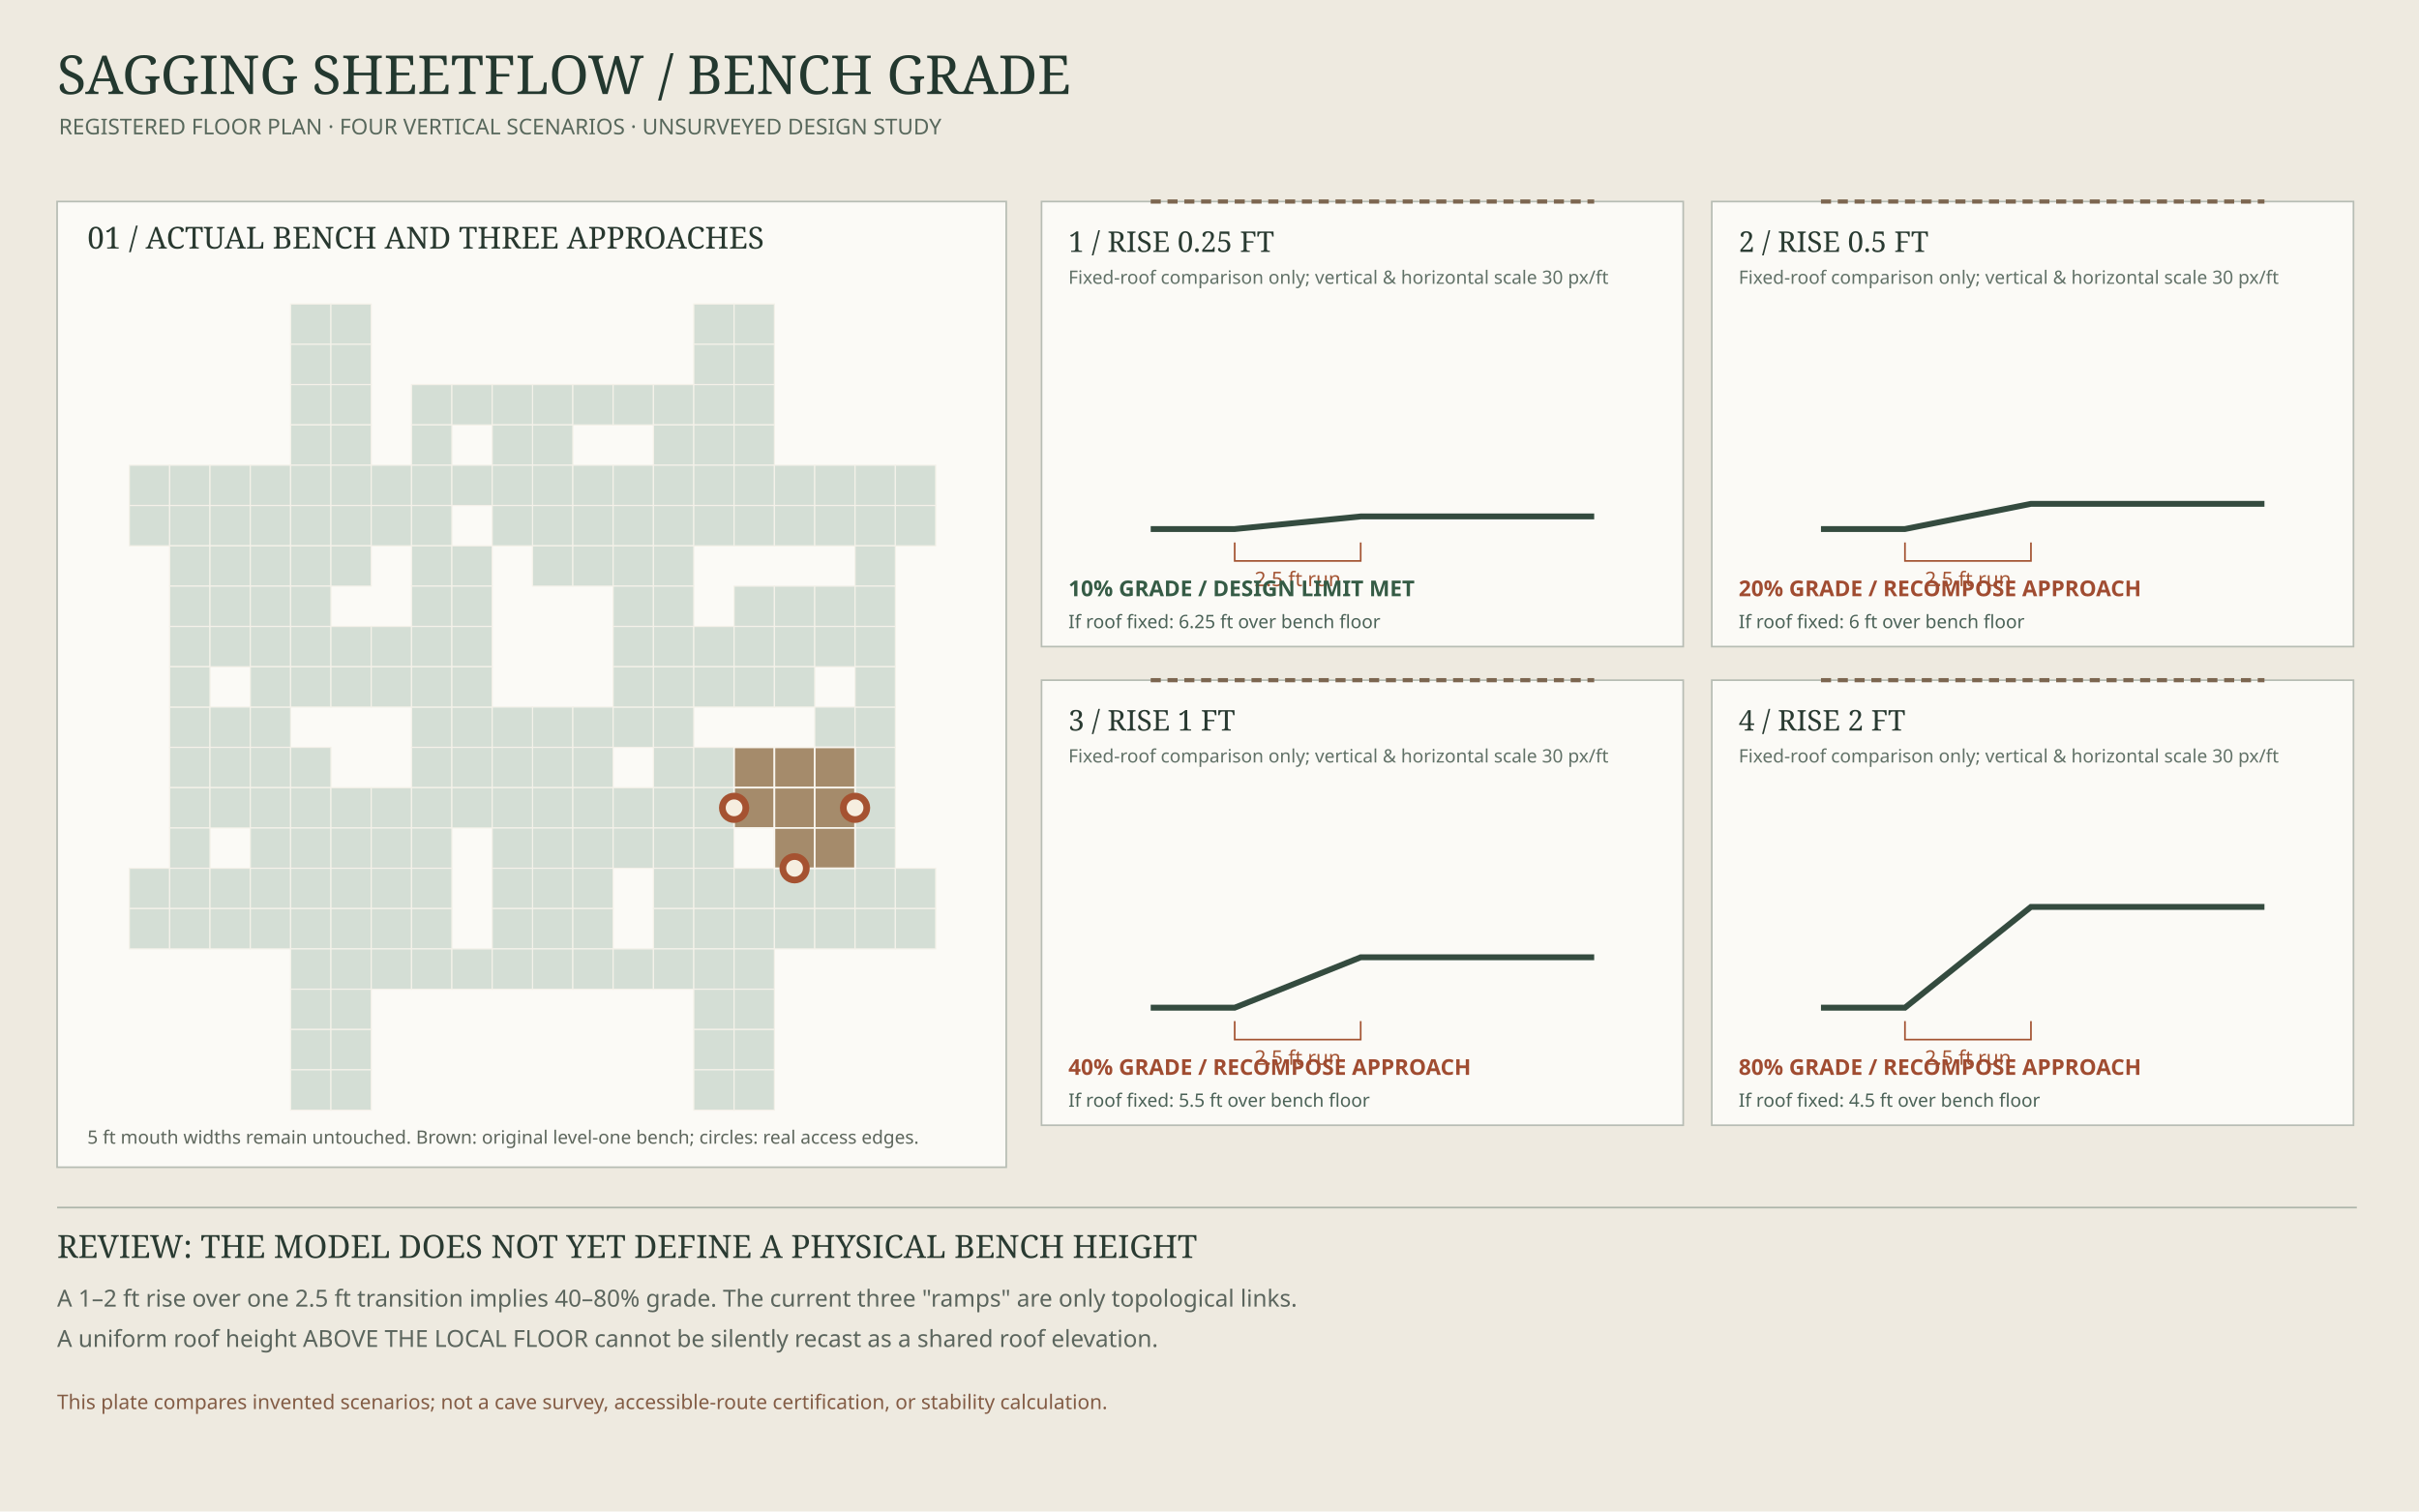
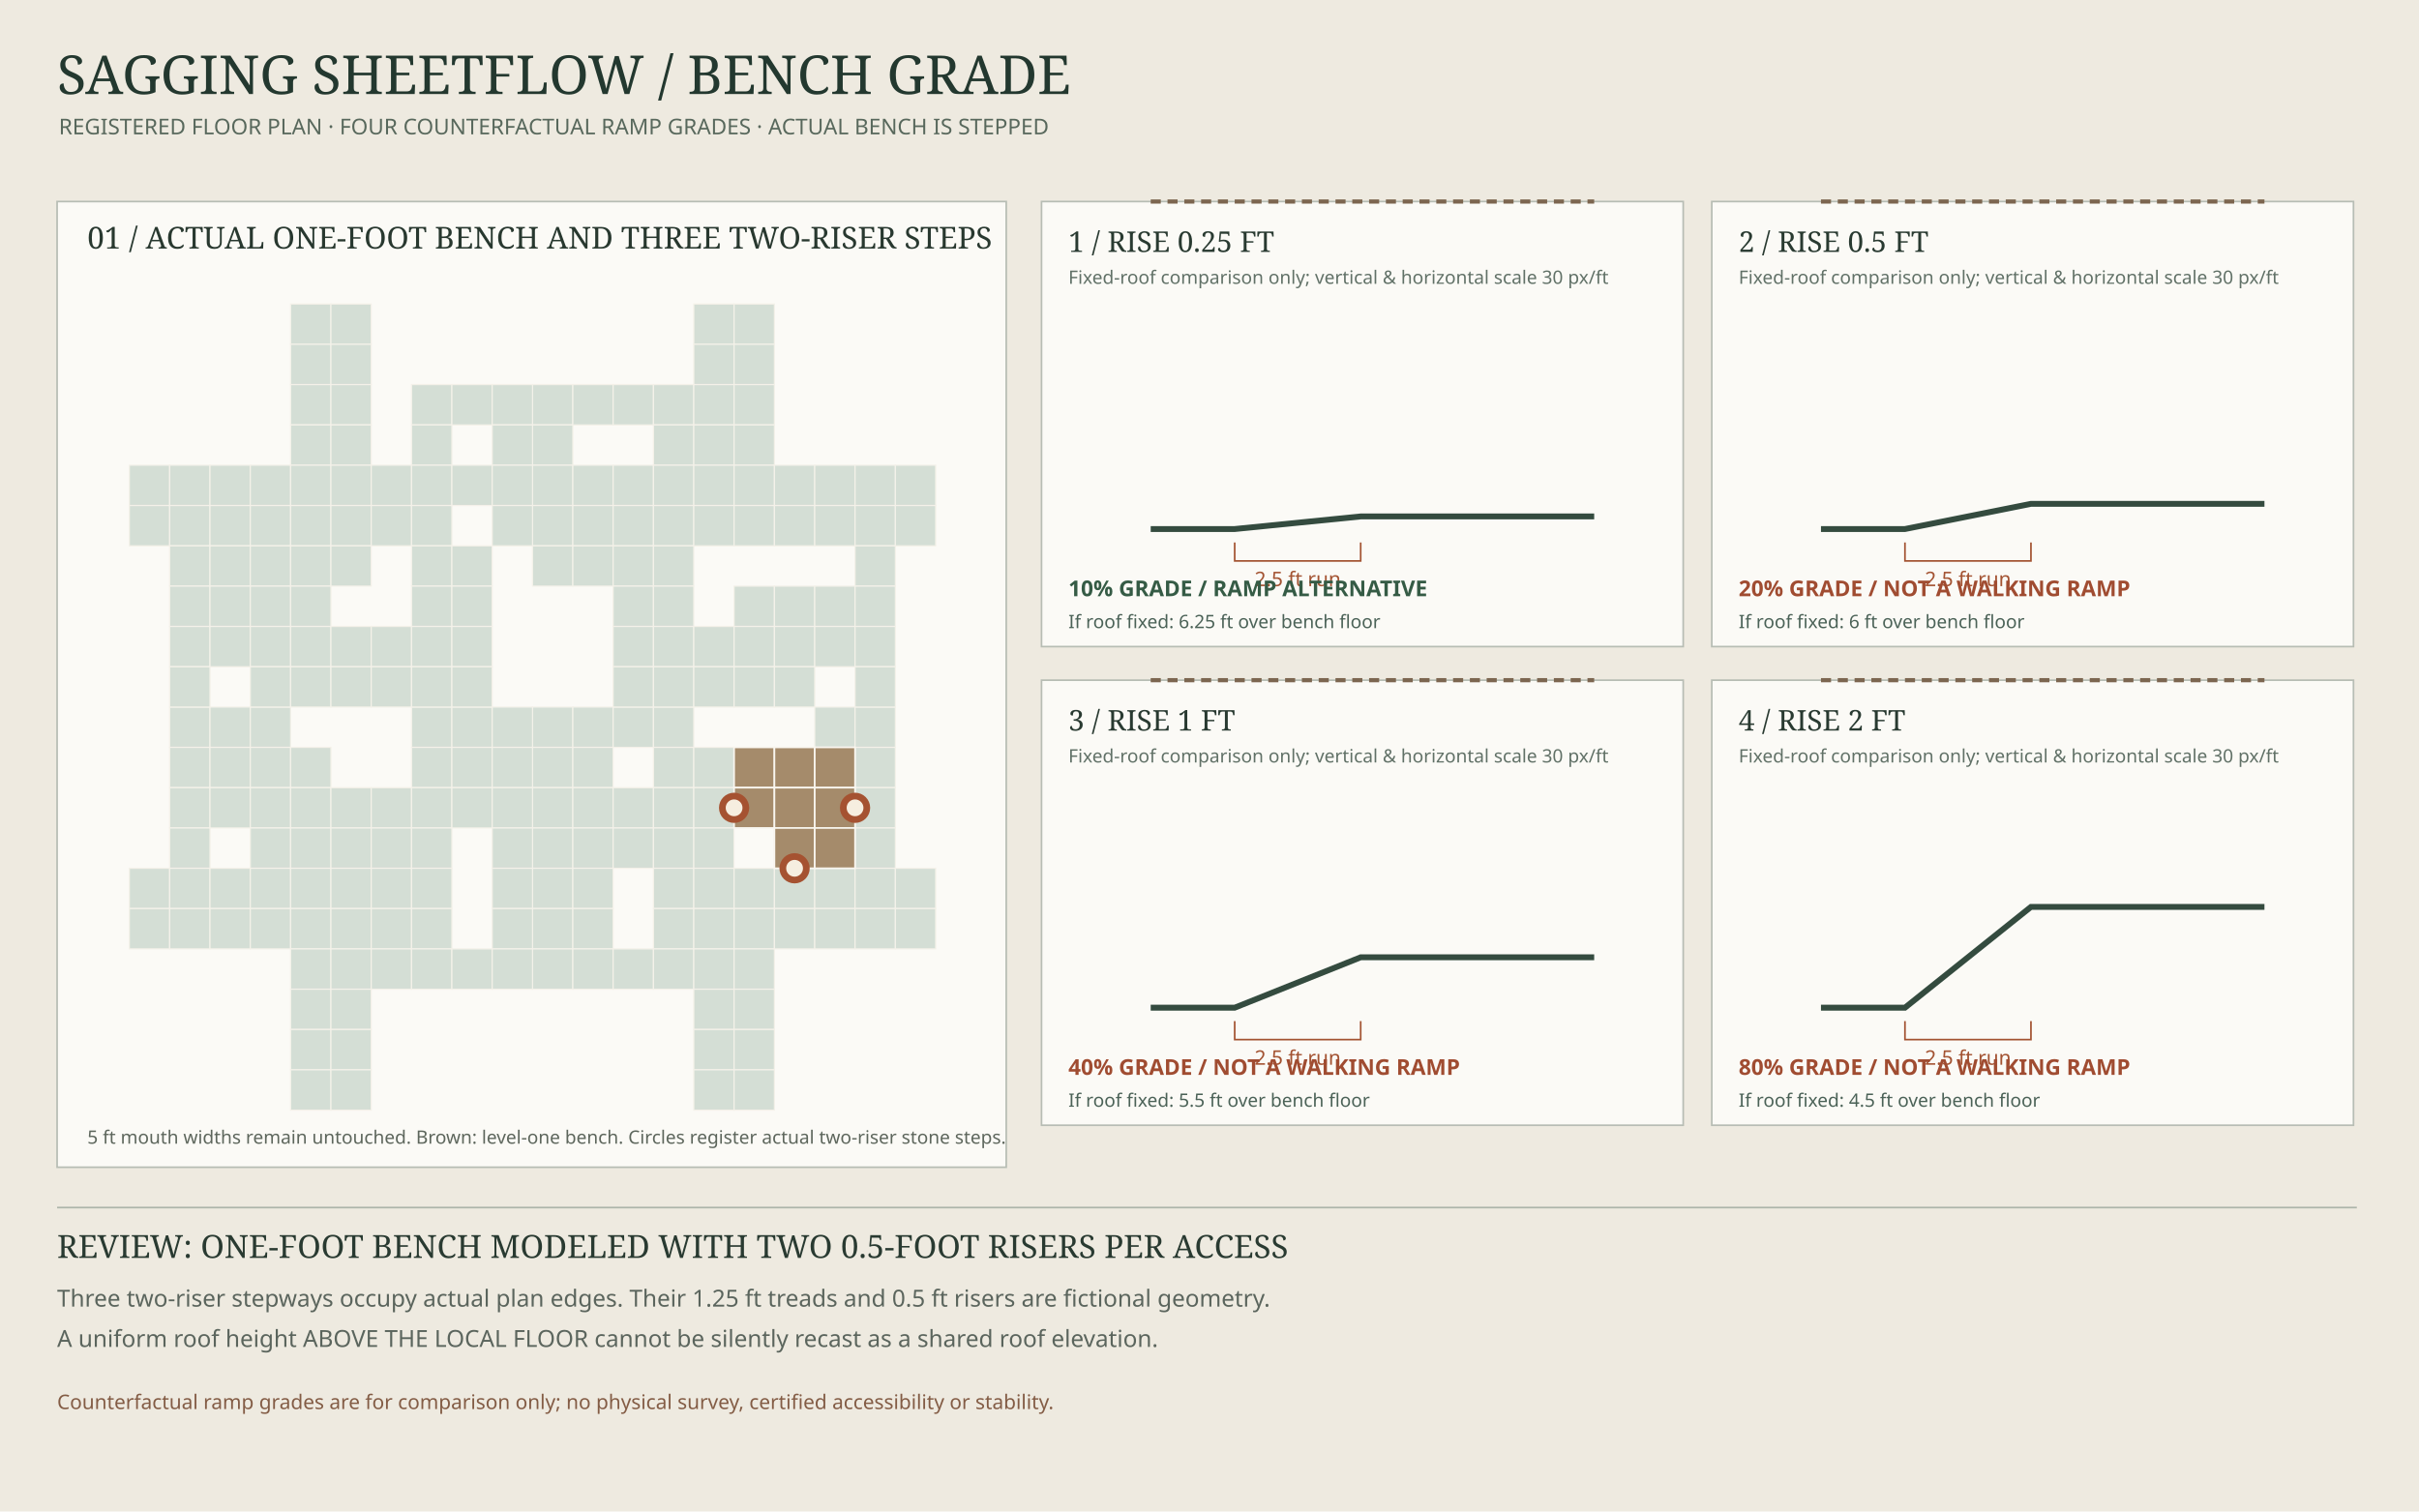
<svg xmlns="http://www.w3.org/2000/svg" width="16in" height="10in" viewBox="0 0 1440 900" role="img" aria-label="Actual plan registered Sagging Sheetflow bench with four hypothetical grade and headroom options">
  <rect width="1440" height="900" fill="#eeeae0" />
  <text x="34" y="56" fill="#23382f" font-family="Georgia,serif" font-size="32">SAGGING SHEETFLOW / BENCH GRADE</text>
-   <text x="35" y="80" fill="#58685c" font-family="sans-serif" font-size="13">REGISTERED FLOOR PLAN   ·   FOUR VERTICAL SCENARIOS   ·   UNSURVEYED DESIGN STUDY</text>
+   <text x="35" y="80" fill="#58685c" font-family="sans-serif" font-size="13">REGISTERED FLOOR PLAN   ·   FOUR COUNTERFACTUAL RAMP GRADES   ·   ACTUAL BENCH IS STEPPED</text>
  <g id="registered-plan" transform="translate(34 120)">
    <rect width="565" height="575" fill="#fbfaf6" stroke="#b7bdb4" />
-     <text x="18" y="28" font-family="Georgia,serif" fill="#28382f" font-size="18">01 / ACTUAL BENCH AND THREE APPROACHES</text>
+     <text x="18" y="28" font-family="Georgia,serif" fill="#28382f" font-size="18">01 / ACTUAL ONE-FOOT BENCH AND THREE TWO-RISER STEPS</text>
    <g id="canonical-floor" fill="#d4ded5" stroke="#f4f1e9" stroke-width=".7">
      <rect data-plan-cell="0,14" x="43" y="397" width="24" height="24" />
      <rect data-plan-cell="0,15" x="43" y="421" width="24" height="24" />
      <rect data-plan-cell="0,4" x="43" y="157" width="24" height="24" />
      <rect data-plan-cell="0,5" x="43" y="181" width="24" height="24" />
      <rect data-plan-cell="1,10" x="67" y="301" width="24" height="24" />
      <rect data-plan-cell="1,11" x="67" y="325" width="24" height="24" />
      <rect data-plan-cell="1,12" x="67" y="349" width="24" height="24" />
      <rect data-plan-cell="1,13" x="67" y="373" width="24" height="24" />
      <rect data-plan-cell="1,14" x="67" y="397" width="24" height="24" />
      <rect data-plan-cell="1,15" x="67" y="421" width="24" height="24" />
      <rect data-plan-cell="1,4" x="67" y="157" width="24" height="24" />
      <rect data-plan-cell="1,5" x="67" y="181" width="24" height="24" />
      <rect data-plan-cell="1,6" x="67" y="205" width="24" height="24" />
      <rect data-plan-cell="1,7" x="67" y="229" width="24" height="24" />
      <rect data-plan-cell="1,8" x="67" y="253" width="24" height="24" />
      <rect data-plan-cell="1,9" x="67" y="277" width="24" height="24" />
      <rect data-plan-cell="10,10" x="283" y="301" width="24" height="24" />
      <rect data-plan-cell="10,11" x="283" y="325" width="24" height="24" />
      <rect data-plan-cell="10,12" x="283" y="349" width="24" height="24" />
      <rect data-plan-cell="10,13" x="283" y="373" width="24" height="24" />
      <rect data-plan-cell="10,14" x="283" y="397" width="24" height="24" />
      <rect data-plan-cell="10,15" x="283" y="421" width="24" height="24" />
      <rect data-plan-cell="10,16" x="283" y="445" width="24" height="24" />
      <rect data-plan-cell="10,2" x="283" y="109" width="24" height="24" />
      <rect data-plan-cell="10,3" x="283" y="133" width="24" height="24" />
      <rect data-plan-cell="10,4" x="283" y="157" width="24" height="24" />
      <rect data-plan-cell="10,5" x="283" y="181" width="24" height="24" />
      <rect data-plan-cell="10,6" x="283" y="205" width="24" height="24" />
      <rect data-plan-cell="11,10" x="307" y="301" width="24" height="24" />
      <rect data-plan-cell="11,11" x="307" y="325" width="24" height="24" />
      <rect data-plan-cell="11,12" x="307" y="349" width="24" height="24" />
      <rect data-plan-cell="11,13" x="307" y="373" width="24" height="24" />
      <rect data-plan-cell="11,14" x="307" y="397" width="24" height="24" />
      <rect data-plan-cell="11,15" x="307" y="421" width="24" height="24" />
      <rect data-plan-cell="11,16" x="307" y="445" width="24" height="24" />
      <rect data-plan-cell="11,2" x="307" y="109" width="24" height="24" />
      <rect data-plan-cell="11,4" x="307" y="157" width="24" height="24" />
      <rect data-plan-cell="11,5" x="307" y="181" width="24" height="24" />
      <rect data-plan-cell="11,6" x="307" y="205" width="24" height="24" />
      <rect data-plan-cell="12,10" x="331" y="301" width="24" height="24" />
      <rect data-plan-cell="12,12" x="331" y="349" width="24" height="24" />
      <rect data-plan-cell="12,13" x="331" y="373" width="24" height="24" />
      <rect data-plan-cell="12,16" x="331" y="445" width="24" height="24" />
      <rect data-plan-cell="12,2" x="331" y="109" width="24" height="24" />
      <rect data-plan-cell="12,4" x="331" y="157" width="24" height="24" />
      <rect data-plan-cell="12,5" x="331" y="181" width="24" height="24" />
      <rect data-plan-cell="12,6" x="331" y="205" width="24" height="24" />
      <rect data-plan-cell="12,7" x="331" y="229" width="24" height="24" />
      <rect data-plan-cell="12,8" x="331" y="253" width="24" height="24" />
      <rect data-plan-cell="12,9" x="331" y="277" width="24" height="24" />
      <rect data-plan-cell="13,10" x="355" y="301" width="24" height="24" />
      <rect data-plan-cell="13,11" x="355" y="325" width="24" height="24" />
      <rect data-plan-cell="13,12" x="355" y="349" width="24" height="24" />
      <rect data-plan-cell="13,13" x="355" y="373" width="24" height="24" />
      <rect data-plan-cell="13,14" x="355" y="397" width="24" height="24" />
      <rect data-plan-cell="13,15" x="355" y="421" width="24" height="24" />
      <rect data-plan-cell="13,16" x="355" y="445" width="24" height="24" />
      <rect data-plan-cell="13,2" x="355" y="109" width="24" height="24" />
      <rect data-plan-cell="13,3" x="355" y="133" width="24" height="24" />
      <rect data-plan-cell="13,4" x="355" y="157" width="24" height="24" />
      <rect data-plan-cell="13,5" x="355" y="181" width="24" height="24" />
      <rect data-plan-cell="13,6" x="355" y="205" width="24" height="24" />
      <rect data-plan-cell="13,7" x="355" y="229" width="24" height="24" />
      <rect data-plan-cell="13,8" x="355" y="253" width="24" height="24" />
      <rect data-plan-cell="13,9" x="355" y="277" width="24" height="24" />
      <rect data-plan-cell="14,0" x="379" y="61" width="24" height="24" />
      <rect data-plan-cell="14,1" x="379" y="85" width="24" height="24" />
      <rect data-plan-cell="14,11" x="379" y="325" width="24" height="24" />
      <rect data-plan-cell="14,12" x="379" y="349" width="24" height="24" />
      <rect data-plan-cell="14,13" x="379" y="373" width="24" height="24" />
      <rect data-plan-cell="14,14" x="379" y="397" width="24" height="24" />
      <rect data-plan-cell="14,15" x="379" y="421" width="24" height="24" />
      <rect data-plan-cell="14,16" x="379" y="445" width="24" height="24" />
      <rect data-plan-cell="14,17" x="379" y="469" width="24" height="24" />
      <rect data-plan-cell="14,18" x="379" y="493" width="24" height="24" />
      <rect data-plan-cell="14,19" x="379" y="517" width="24" height="24" />
      <rect data-plan-cell="14,2" x="379" y="109" width="24" height="24" />
      <rect data-plan-cell="14,3" x="379" y="133" width="24" height="24" />
      <rect data-plan-cell="14,4" x="379" y="157" width="24" height="24" />
      <rect data-plan-cell="14,5" x="379" y="181" width="24" height="24" />
      <rect data-plan-cell="14,8" x="379" y="253" width="24" height="24" />
      <rect data-plan-cell="14,9" x="379" y="277" width="24" height="24" />
      <rect data-plan-cell="15,0" x="403" y="61" width="24" height="24" />
      <rect data-plan-cell="15,1" x="403" y="85" width="24" height="24" />
      <rect data-plan-cell="15,11" x="403" y="325" width="24" height="24" />
      <rect data-plan-cell="15,12" x="403" y="349" width="24" height="24" />
      <rect data-plan-cell="15,14" x="403" y="397" width="24" height="24" />
      <rect data-plan-cell="15,15" x="403" y="421" width="24" height="24" />
      <rect data-plan-cell="15,16" x="403" y="445" width="24" height="24" />
      <rect data-plan-cell="15,17" x="403" y="469" width="24" height="24" />
      <rect data-plan-cell="15,18" x="403" y="493" width="24" height="24" />
      <rect data-plan-cell="15,19" x="403" y="517" width="24" height="24" />
      <rect data-plan-cell="15,2" x="403" y="109" width="24" height="24" />
      <rect data-plan-cell="15,3" x="403" y="133" width="24" height="24" />
      <rect data-plan-cell="15,4" x="403" y="157" width="24" height="24" />
      <rect data-plan-cell="15,5" x="403" y="181" width="24" height="24" />
      <rect data-plan-cell="15,7" x="403" y="229" width="24" height="24" />
      <rect data-plan-cell="15,8" x="403" y="253" width="24" height="24" />
      <rect data-plan-cell="15,9" x="403" y="277" width="24" height="24" />
      <rect data-plan-cell="16,11" x="427" y="325" width="24" height="24" />
      <rect data-plan-cell="16,12" x="427" y="349" width="24" height="24" />
      <rect data-plan-cell="16,13" x="427" y="373" width="24" height="24" />
      <rect data-plan-cell="16,14" x="427" y="397" width="24" height="24" />
      <rect data-plan-cell="16,15" x="427" y="421" width="24" height="24" />
      <rect data-plan-cell="16,4" x="427" y="157" width="24" height="24" />
      <rect data-plan-cell="16,5" x="427" y="181" width="24" height="24" />
      <rect data-plan-cell="16,7" x="427" y="229" width="24" height="24" />
      <rect data-plan-cell="16,8" x="427" y="253" width="24" height="24" />
      <rect data-plan-cell="16,9" x="427" y="277" width="24" height="24" />
      <rect data-plan-cell="17,10" x="451" y="301" width="24" height="24" />
      <rect data-plan-cell="17,11" x="451" y="325" width="24" height="24" />
      <rect data-plan-cell="17,12" x="451" y="349" width="24" height="24" />
      <rect data-plan-cell="17,13" x="451" y="373" width="24" height="24" />
      <rect data-plan-cell="17,14" x="451" y="397" width="24" height="24" />
      <rect data-plan-cell="17,15" x="451" y="421" width="24" height="24" />
      <rect data-plan-cell="17,4" x="451" y="157" width="24" height="24" />
      <rect data-plan-cell="17,5" x="451" y="181" width="24" height="24" />
      <rect data-plan-cell="17,7" x="451" y="229" width="24" height="24" />
      <rect data-plan-cell="17,8" x="451" y="253" width="24" height="24" />
      <rect data-plan-cell="18,10" x="475" y="301" width="24" height="24" />
      <rect data-plan-cell="18,11" x="475" y="325" width="24" height="24" />
      <rect data-plan-cell="18,12" x="475" y="349" width="24" height="24" />
      <rect data-plan-cell="18,13" x="475" y="373" width="24" height="24" />
      <rect data-plan-cell="18,14" x="475" y="397" width="24" height="24" />
      <rect data-plan-cell="18,15" x="475" y="421" width="24" height="24" />
      <rect data-plan-cell="18,4" x="475" y="157" width="24" height="24" />
      <rect data-plan-cell="18,5" x="475" y="181" width="24" height="24" />
      <rect data-plan-cell="18,6" x="475" y="205" width="24" height="24" />
      <rect data-plan-cell="18,7" x="475" y="229" width="24" height="24" />
      <rect data-plan-cell="18,8" x="475" y="253" width="24" height="24" />
      <rect data-plan-cell="18,9" x="475" y="277" width="24" height="24" />
      <rect data-plan-cell="19,14" x="499" y="397" width="24" height="24" />
      <rect data-plan-cell="19,15" x="499" y="421" width="24" height="24" />
      <rect data-plan-cell="19,4" x="499" y="157" width="24" height="24" />
      <rect data-plan-cell="19,5" x="499" y="181" width="24" height="24" />
      <rect data-plan-cell="2,10" x="91" y="301" width="24" height="24" />
      <rect data-plan-cell="2,11" x="91" y="325" width="24" height="24" />
      <rect data-plan-cell="2,12" x="91" y="349" width="24" height="24" />
      <rect data-plan-cell="2,14" x="91" y="397" width="24" height="24" />
      <rect data-plan-cell="2,15" x="91" y="421" width="24" height="24" />
      <rect data-plan-cell="2,4" x="91" y="157" width="24" height="24" />
      <rect data-plan-cell="2,5" x="91" y="181" width="24" height="24" />
      <rect data-plan-cell="2,6" x="91" y="205" width="24" height="24" />
      <rect data-plan-cell="2,7" x="91" y="229" width="24" height="24" />
      <rect data-plan-cell="2,8" x="91" y="253" width="24" height="24" />
      <rect data-plan-cell="3,10" x="115" y="301" width="24" height="24" />
      <rect data-plan-cell="3,11" x="115" y="325" width="24" height="24" />
      <rect data-plan-cell="3,12" x="115" y="349" width="24" height="24" />
      <rect data-plan-cell="3,13" x="115" y="373" width="24" height="24" />
      <rect data-plan-cell="3,14" x="115" y="397" width="24" height="24" />
      <rect data-plan-cell="3,15" x="115" y="421" width="24" height="24" />
      <rect data-plan-cell="3,4" x="115" y="157" width="24" height="24" />
      <rect data-plan-cell="3,5" x="115" y="181" width="24" height="24" />
      <rect data-plan-cell="3,6" x="115" y="205" width="24" height="24" />
      <rect data-plan-cell="3,7" x="115" y="229" width="24" height="24" />
      <rect data-plan-cell="3,8" x="115" y="253" width="24" height="24" />
      <rect data-plan-cell="3,9" x="115" y="277" width="24" height="24" />
      <rect data-plan-cell="4,0" x="139" y="61" width="24" height="24" />
      <rect data-plan-cell="4,1" x="139" y="85" width="24" height="24" />
      <rect data-plan-cell="4,11" x="139" y="325" width="24" height="24" />
      <rect data-plan-cell="4,12" x="139" y="349" width="24" height="24" />
      <rect data-plan-cell="4,13" x="139" y="373" width="24" height="24" />
      <rect data-plan-cell="4,14" x="139" y="397" width="24" height="24" />
      <rect data-plan-cell="4,15" x="139" y="421" width="24" height="24" />
      <rect data-plan-cell="4,16" x="139" y="445" width="24" height="24" />
      <rect data-plan-cell="4,17" x="139" y="469" width="24" height="24" />
      <rect data-plan-cell="4,18" x="139" y="493" width="24" height="24" />
      <rect data-plan-cell="4,19" x="139" y="517" width="24" height="24" />
      <rect data-plan-cell="4,2" x="139" y="109" width="24" height="24" />
      <rect data-plan-cell="4,3" x="139" y="133" width="24" height="24" />
      <rect data-plan-cell="4,4" x="139" y="157" width="24" height="24" />
      <rect data-plan-cell="4,5" x="139" y="181" width="24" height="24" />
      <rect data-plan-cell="4,6" x="139" y="205" width="24" height="24" />
      <rect data-plan-cell="4,7" x="139" y="229" width="24" height="24" />
      <rect data-plan-cell="4,8" x="139" y="253" width="24" height="24" />
      <rect data-plan-cell="4,9" x="139" y="277" width="24" height="24" />
      <rect data-plan-cell="5,0" x="163" y="61" width="24" height="24" />
      <rect data-plan-cell="5,1" x="163" y="85" width="24" height="24" />
      <rect data-plan-cell="5,12" x="163" y="349" width="24" height="24" />
      <rect data-plan-cell="5,13" x="163" y="373" width="24" height="24" />
      <rect data-plan-cell="5,14" x="163" y="397" width="24" height="24" />
      <rect data-plan-cell="5,15" x="163" y="421" width="24" height="24" />
      <rect data-plan-cell="5,16" x="163" y="445" width="24" height="24" />
      <rect data-plan-cell="5,17" x="163" y="469" width="24" height="24" />
      <rect data-plan-cell="5,18" x="163" y="493" width="24" height="24" />
      <rect data-plan-cell="5,19" x="163" y="517" width="24" height="24" />
      <rect data-plan-cell="5,2" x="163" y="109" width="24" height="24" />
      <rect data-plan-cell="5,3" x="163" y="133" width="24" height="24" />
      <rect data-plan-cell="5,4" x="163" y="157" width="24" height="24" />
      <rect data-plan-cell="5,5" x="163" y="181" width="24" height="24" />
      <rect data-plan-cell="5,6" x="163" y="205" width="24" height="24" />
      <rect data-plan-cell="5,8" x="163" y="253" width="24" height="24" />
      <rect data-plan-cell="5,9" x="163" y="277" width="24" height="24" />
      <rect data-plan-cell="6,12" x="187" y="349" width="24" height="24" />
      <rect data-plan-cell="6,13" x="187" y="373" width="24" height="24" />
      <rect data-plan-cell="6,14" x="187" y="397" width="24" height="24" />
      <rect data-plan-cell="6,15" x="187" y="421" width="24" height="24" />
      <rect data-plan-cell="6,16" x="187" y="445" width="24" height="24" />
      <rect data-plan-cell="6,4" x="187" y="157" width="24" height="24" />
      <rect data-plan-cell="6,5" x="187" y="181" width="24" height="24" />
      <rect data-plan-cell="6,8" x="187" y="253" width="24" height="24" />
      <rect data-plan-cell="6,9" x="187" y="277" width="24" height="24" />
      <rect data-plan-cell="7,10" x="211" y="301" width="24" height="24" />
      <rect data-plan-cell="7,11" x="211" y="325" width="24" height="24" />
      <rect data-plan-cell="7,12" x="211" y="349" width="24" height="24" />
      <rect data-plan-cell="7,13" x="211" y="373" width="24" height="24" />
      <rect data-plan-cell="7,14" x="211" y="397" width="24" height="24" />
      <rect data-plan-cell="7,15" x="211" y="421" width="24" height="24" />
      <rect data-plan-cell="7,16" x="211" y="445" width="24" height="24" />
      <rect data-plan-cell="7,2" x="211" y="109" width="24" height="24" />
      <rect data-plan-cell="7,3" x="211" y="133" width="24" height="24" />
      <rect data-plan-cell="7,4" x="211" y="157" width="24" height="24" />
      <rect data-plan-cell="7,5" x="211" y="181" width="24" height="24" />
      <rect data-plan-cell="7,6" x="211" y="205" width="24" height="24" />
      <rect data-plan-cell="7,7" x="211" y="229" width="24" height="24" />
      <rect data-plan-cell="7,8" x="211" y="253" width="24" height="24" />
      <rect data-plan-cell="7,9" x="211" y="277" width="24" height="24" />
      <rect data-plan-cell="8,10" x="235" y="301" width="24" height="24" />
      <rect data-plan-cell="8,11" x="235" y="325" width="24" height="24" />
      <rect data-plan-cell="8,12" x="235" y="349" width="24" height="24" />
      <rect data-plan-cell="8,16" x="235" y="445" width="24" height="24" />
      <rect data-plan-cell="8,2" x="235" y="109" width="24" height="24" />
      <rect data-plan-cell="8,4" x="235" y="157" width="24" height="24" />
      <rect data-plan-cell="8,6" x="235" y="205" width="24" height="24" />
      <rect data-plan-cell="8,7" x="235" y="229" width="24" height="24" />
      <rect data-plan-cell="8,8" x="235" y="253" width="24" height="24" />
      <rect data-plan-cell="8,9" x="235" y="277" width="24" height="24" />
      <rect data-plan-cell="9,10" x="259" y="301" width="24" height="24" />
      <rect data-plan-cell="9,11" x="259" y="325" width="24" height="24" />
      <rect data-plan-cell="9,12" x="259" y="349" width="24" height="24" />
      <rect data-plan-cell="9,13" x="259" y="373" width="24" height="24" />
      <rect data-plan-cell="9,14" x="259" y="397" width="24" height="24" />
      <rect data-plan-cell="9,15" x="259" y="421" width="24" height="24" />
      <rect data-plan-cell="9,16" x="259" y="445" width="24" height="24" />
      <rect data-plan-cell="9,2" x="259" y="109" width="24" height="24" />
      <rect data-plan-cell="9,3" x="259" y="133" width="24" height="24" />
      <rect data-plan-cell="9,4" x="259" y="157" width="24" height="24" />
      <rect data-plan-cell="9,5" x="259" y="181" width="24" height="24" />
    </g>
    <g id="raised-bench" fill="#a58b6b" stroke="#f9f6ef" stroke-width="1">
      <rect data-bench-cell="15,11" x="403" y="325" width="24" height="24" />
      <rect data-bench-cell="15,12" x="403" y="349" width="24" height="24" />
      <rect data-bench-cell="16,11" x="427" y="325" width="24" height="24" />
      <rect data-bench-cell="16,12" x="427" y="349" width="24" height="24" />
      <rect data-bench-cell="16,13" x="427" y="373" width="24" height="24" />
      <rect data-bench-cell="17,11" x="451" y="325" width="24" height="24" />
      <rect data-bench-cell="17,12" x="451" y="349" width="24" height="24" />
      <rect data-bench-cell="17,13" x="451" y="373" width="24" height="24" />
    </g>
    <g id="registered-grade-edges" fill="none" stroke="#a55231" stroke-width="4">
      <circle data-transition="1" cx="403" cy="361" r="7" fill="#f6eee0" stroke="#a55231" />
      <circle data-transition="2" cx="475" cy="361" r="7" fill="#f6eee0" stroke="#a55231" />
      <circle data-transition="3" cx="439" cy="397" r="7" fill="#f6eee0" stroke="#a55231" />
    </g>
-     <text x="18" y="561" fill="#5d665c" font-family="sans-serif" font-size="11">5 ft mouth widths remain untouched. Brown: original level-one bench; circles: real access edges.</text>
+     <text x="18" y="561" fill="#5d665c" font-family="sans-serif" font-size="11">5 ft mouth widths remain untouched. Brown: level-one bench. Circles register actual two-riser stone steps.</text>
  </g>
  <g id="candidate-profiles" font-family="sans-serif">
    <g id="candidate-0" transform="translate(620 120)">
      <rect width="382" height="265" fill="#fbfaf6" stroke="#b7bdb4" />
      <text x="16" y="30" font-family="Georgia,serif" font-size="17" fill="#293a31">1 / RISE 0.25 FT</text>
      <text x="16" y="49" font-size="11" fill="#617167">Fixed-roof comparison only; vertical &amp; horizontal scale 30 px/ft</text>
      <path d="M65,0H329" stroke="#7c6650" stroke-width="2.5" stroke-dasharray="6 4" />
      <path d="M65,195H115L190,187.5H329" fill="none" stroke="#344b3f" stroke-width="3.5" />
      <path d="M115,203v11h75v-11" fill="none" stroke="#a35332" />
      <text x="152.5" y="229" font-size="12" text-anchor="middle" fill="#a35332">2.5 ft run</text>
-       <text x="16" y="235" fill="#355b45" font-size="13" font-weight="bold">10% GRADE / DESIGN LIMIT MET</text>
+       <text x="16" y="235" fill="#355b45" font-size="13" font-weight="bold">10% GRADE / RAMP ALTERNATIVE</text>
      <text x="16" y="254" fill="#4b6257" font-size="11">If roof fixed: 6.25 ft over bench floor</text>
    </g>
    <g id="candidate-1" transform="translate(1019 120)">
      <rect width="382" height="265" fill="#fbfaf6" stroke="#b7bdb4" />
      <text x="16" y="30" font-family="Georgia,serif" font-size="17" fill="#293a31">2 / RISE 0.5 FT</text>
      <text x="16" y="49" font-size="11" fill="#617167">Fixed-roof comparison only; vertical &amp; horizontal scale 30 px/ft</text>
      <path d="M65,0H329" stroke="#7c6650" stroke-width="2.5" stroke-dasharray="6 4" />
      <path d="M65,195H115L190,180H329" fill="none" stroke="#344b3f" stroke-width="3.5" />
      <path d="M115,203v11h75v-11" fill="none" stroke="#a35332" />
      <text x="152.5" y="229" font-size="12" text-anchor="middle" fill="#a35332">2.5 ft run</text>
-       <text x="16" y="235" fill="#a04c31" font-size="13" font-weight="bold">20% GRADE / RECOMPOSE APPROACH</text>
+       <text x="16" y="235" fill="#a04c31" font-size="13" font-weight="bold">20% GRADE / NOT A WALKING RAMP</text>
      <text x="16" y="254" fill="#4b6257" font-size="11">If roof fixed: 6 ft over bench floor</text>
    </g>
    <g id="candidate-2" transform="translate(620 405)">
      <rect width="382" height="265" fill="#fbfaf6" stroke="#b7bdb4" />
      <text x="16" y="30" font-family="Georgia,serif" font-size="17" fill="#293a31">3 / RISE 1 FT</text>
      <text x="16" y="49" font-size="11" fill="#617167">Fixed-roof comparison only; vertical &amp; horizontal scale 30 px/ft</text>
      <path d="M65,0H329" stroke="#7c6650" stroke-width="2.5" stroke-dasharray="6 4" />
      <path d="M65,195H115L190,165H329" fill="none" stroke="#344b3f" stroke-width="3.5" />
      <path d="M115,203v11h75v-11" fill="none" stroke="#a35332" />
      <text x="152.5" y="229" font-size="12" text-anchor="middle" fill="#a35332">2.5 ft run</text>
-       <text x="16" y="235" fill="#a04c31" font-size="13" font-weight="bold">40% GRADE / RECOMPOSE APPROACH</text>
+       <text x="16" y="235" fill="#a04c31" font-size="13" font-weight="bold">40% GRADE / NOT A WALKING RAMP</text>
      <text x="16" y="254" fill="#4b6257" font-size="11">If roof fixed: 5.5 ft over bench floor</text>
    </g>
    <g id="candidate-3" transform="translate(1019 405)">
      <rect width="382" height="265" fill="#fbfaf6" stroke="#b7bdb4" />
      <text x="16" y="30" font-family="Georgia,serif" font-size="17" fill="#293a31">4 / RISE 2 FT</text>
      <text x="16" y="49" font-size="11" fill="#617167">Fixed-roof comparison only; vertical &amp; horizontal scale 30 px/ft</text>
      <path d="M65,0H329" stroke="#7c6650" stroke-width="2.5" stroke-dasharray="6 4" />
      <path d="M65,195H115L190,135H329" fill="none" stroke="#344b3f" stroke-width="3.5" />
      <path d="M115,203v11h75v-11" fill="none" stroke="#a35332" />
      <text x="152.5" y="229" font-size="12" text-anchor="middle" fill="#a35332">2.5 ft run</text>
-       <text x="16" y="235" fill="#a04c31" font-size="13" font-weight="bold">80% GRADE / RECOMPOSE APPROACH</text>
+       <text x="16" y="235" fill="#a04c31" font-size="13" font-weight="bold">80% GRADE / NOT A WALKING RAMP</text>
      <text x="16" y="254" fill="#4b6257" font-size="11">If roof fixed: 4.5 ft over bench floor</text>
    </g>
  </g>
  <path d="M34 719H1403" stroke="#adb5aa" />
-   <text x="34" y="749" font-family="Georgia,serif" fill="#293a31" font-size="19">REVIEW: THE MODEL DOES NOT YET DEFINE A PHYSICAL BENCH HEIGHT</text>
-   <text x="34" y="778" font-family="sans-serif" fill="#5b655d" font-size="14">A 1–2 ft rise over one 2.5 ft transition implies 40–80% grade. The current three "ramps" are only topological links.</text>
+   <text x="34" y="749" font-family="Georgia,serif" fill="#293a31" font-size="19">REVIEW: ONE-FOOT BENCH MODELED WITH TWO 0.5-FOOT RISERS PER ACCESS</text>
+   <text x="34" y="778" font-family="sans-serif" fill="#5b655d" font-size="14">Three two-riser stepways occupy actual plan edges. Their 1.25 ft treads and 0.5 ft risers are fictional geometry.</text>
  <text x="34" y="802" font-family="sans-serif" fill="#5b655d" font-size="14">A uniform roof height ABOVE THE LOCAL FLOOR cannot be silently recast as a shared roof elevation.</text>
-   <text x="34" y="839" font-family="sans-serif" fill="#835c45" font-size="12">This plate compares invented scenarios; not a cave survey, accessible-route certification, or stability calculation.</text>
+   <text x="34" y="839" font-family="sans-serif" fill="#835c45" font-size="12">Counterfactual ramp grades are for comparison only; no physical survey, certified accessibility or stability.</text>
</svg>
